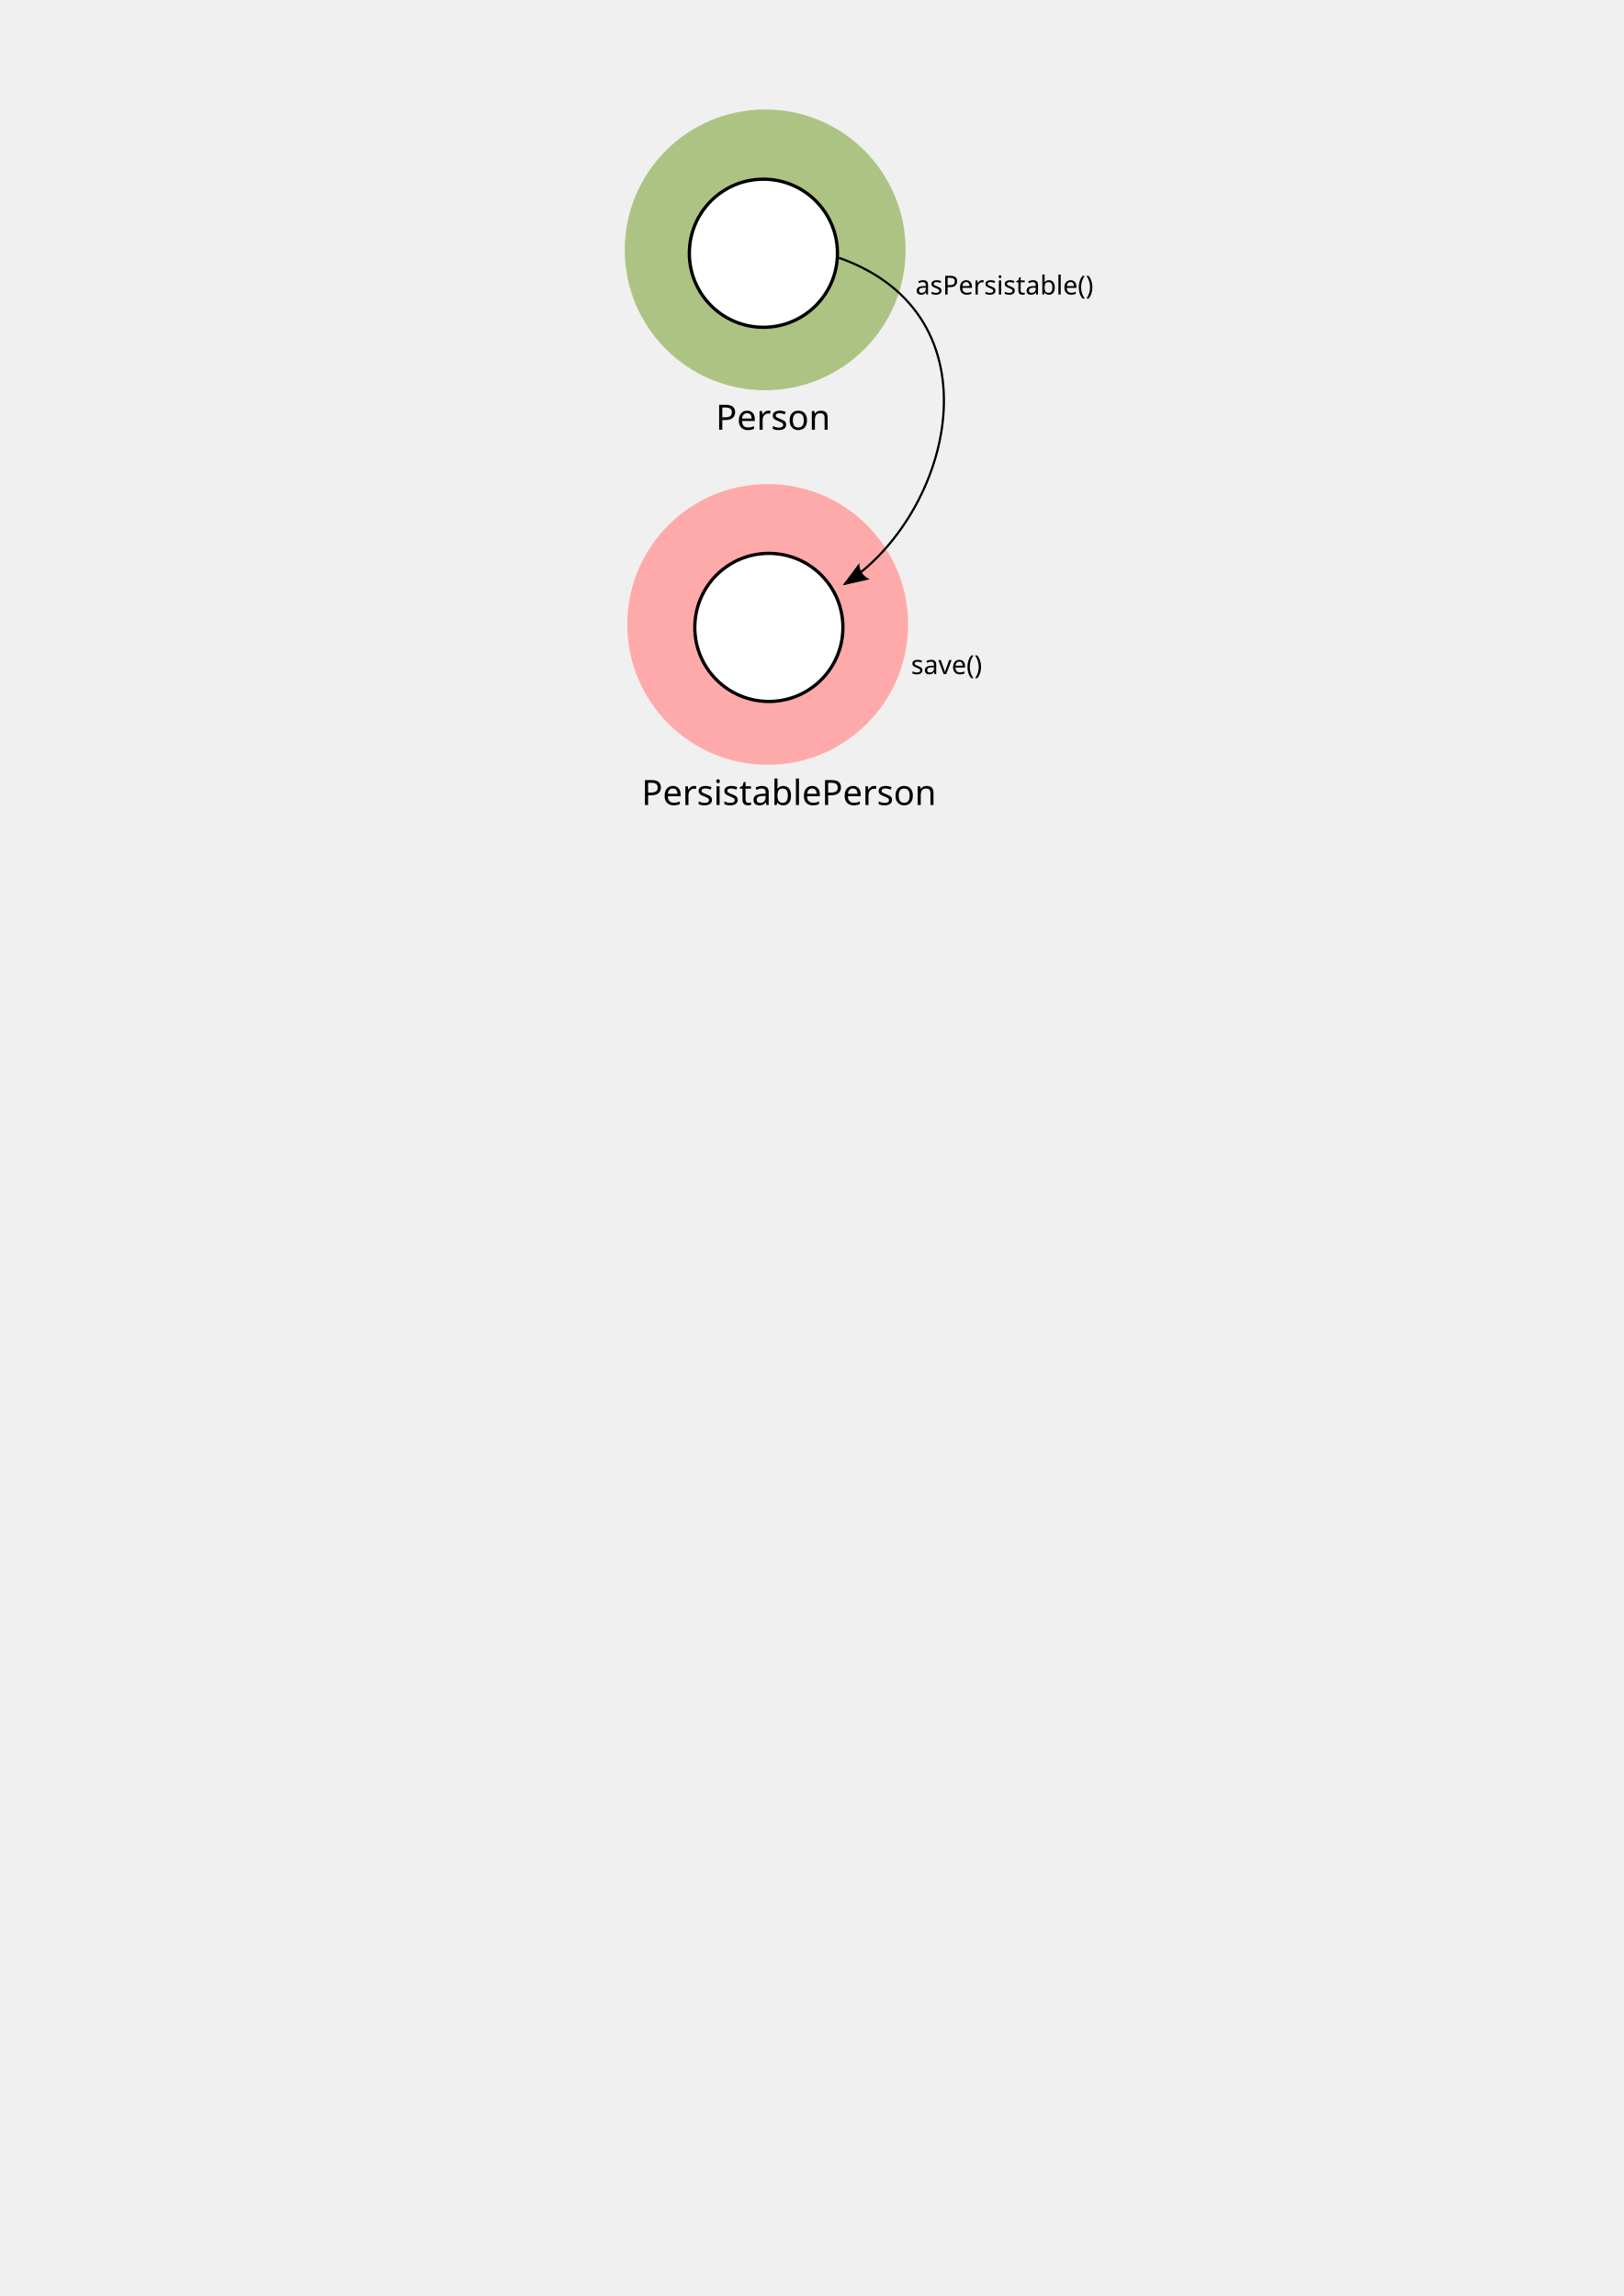
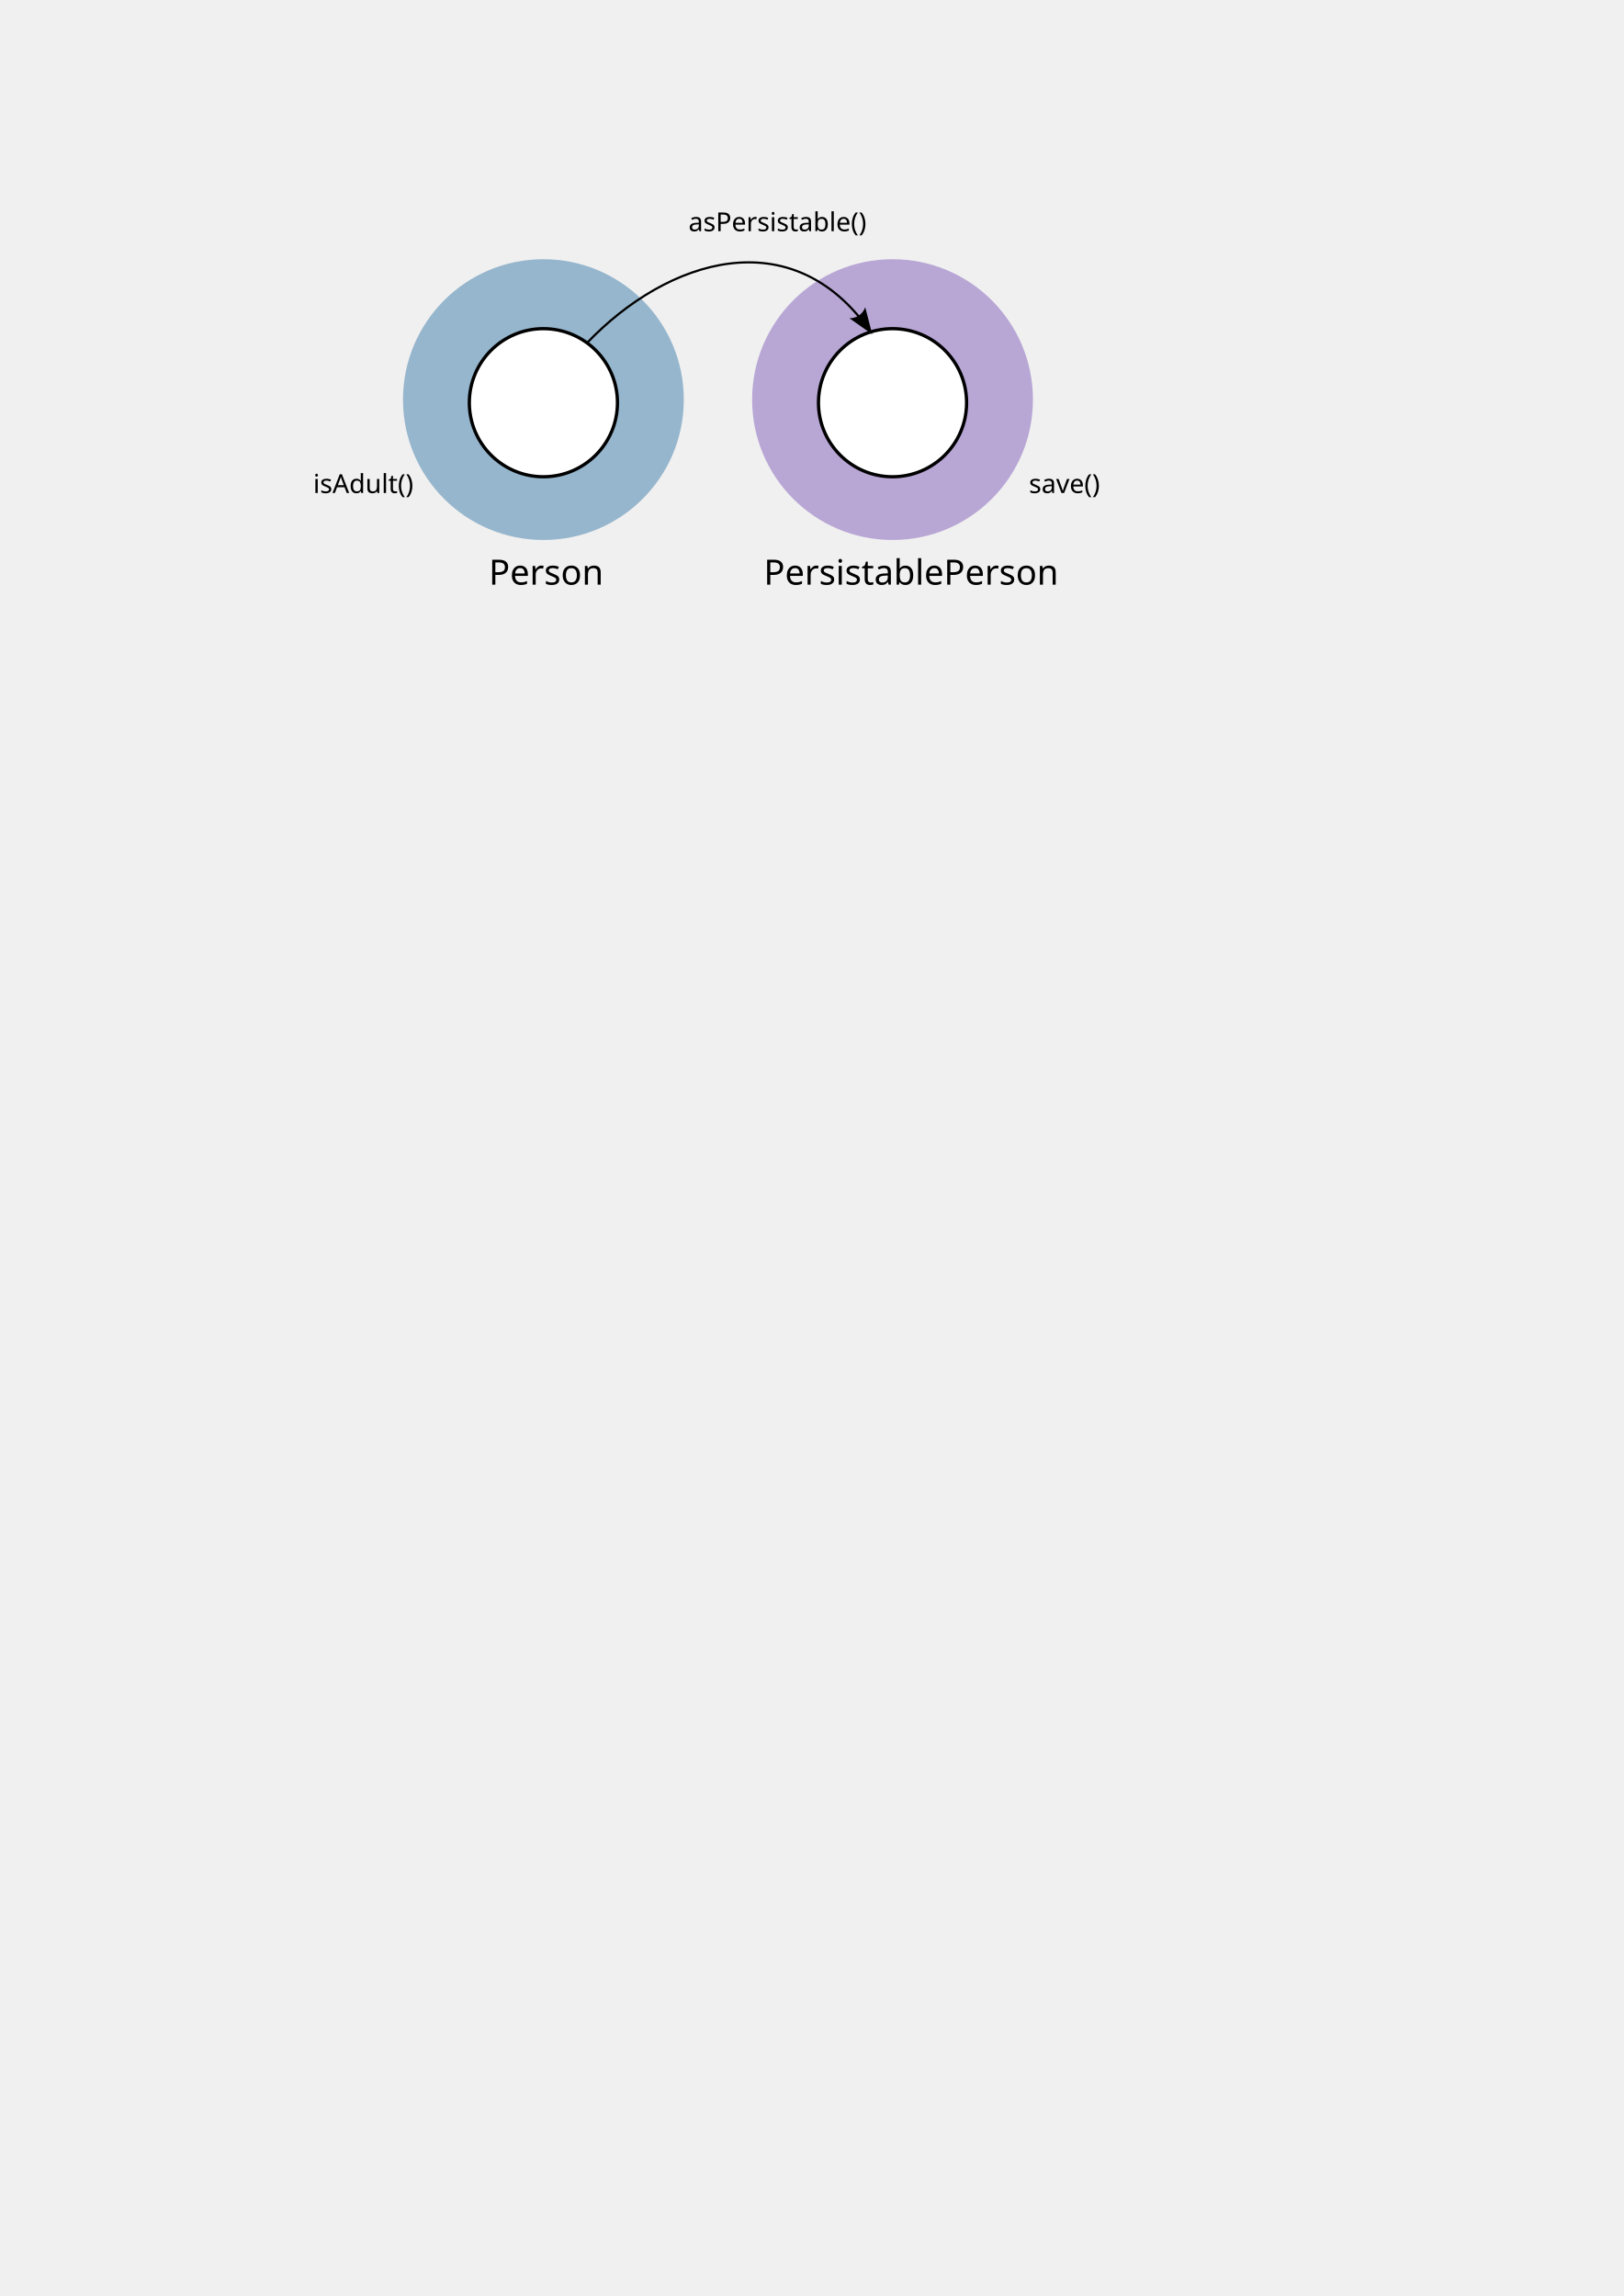
<svg xmlns="http://www.w3.org/2000/svg" width="744.094" height="1052.362" id="svg2" version="1.1">
  <defs id="defs4">
    <marker orient="auto" refY="0.0" refX="0.0" id="Arrow2Lend" style="overflow:visible;">
      <path id="path6749" style="font-size:12.0;fill-rule:evenodd;stroke-width:0.625;stroke-linejoin:round;" d="M 8.719,4.034 L -2.207,0.016 L 8.719,-4.002 C 6.973,-1.63 6.983,1.616 8.719,4.034 z " transform="scale(1.1) rotate(180) translate(1,0)" />
    </marker>
    <marker orient="auto" refY="0.0" refX="0.0" id="Arrow2Lstart" style="overflow:visible">
      <path id="path6746" style="font-size:12.0;fill-rule:evenodd;stroke-width:0.625;stroke-linejoin:round" d="M 8.719,4.034 L -2.207,0.016 L 8.719,-4.002 C 6.973,-1.63 6.983,1.616 8.719,4.034 z " transform="scale(1.1) translate(1,0)" />
    </marker>
    <marker orient="auto" refY="0.0" refX="0.0" id="Arrow1Lstart" style="overflow:visible">
      <path id="path6728" d="M 0.0,0.0 L 5.0,-5.0 L -12.5,0.0 L 5.0,5.0 L 0.0,0.0 z " style="fill-rule:evenodd;stroke:#000000;stroke-width:1.0pt;marker-start:none" transform="scale(0.8) translate(12.5,0)" />
    </marker>
    <marker orient="auto" refY="0" refX="0" id="Arrow2Lstart-1" style="overflow:visible">
      <path id="path6746-7" style="font-size:12px;fill-rule:evenodd;stroke-width:0.625;stroke-linejoin:round" d="M 8.719,4.034 -2.207,0.016 8.719,-4.002 c -1.745,2.372 -1.735,5.617 -6e-7,8.035 z" transform="matrix(1.1,0,0,1.1,1.1,0)" />
    </marker>
    <marker orient="auto" refY="0" refX="0" id="Arrow2Lend-4" style="overflow:visible">
      <path id="path6749-0" style="font-size:12px;fill-rule:evenodd;stroke-width:0.625;stroke-linejoin:round" d="M 8.719,4.034 -2.207,0.016 8.719,-4.002 c -1.745,2.372 -1.735,5.617 -6e-7,8.035 z" transform="matrix(-1.1,0,0,-1.1,-1.1,0)" />
    </marker>
    <marker orient="auto" refY="0" refX="0" id="Arrow2Lstart-4" style="overflow:visible">
      <path id="path6746-8" style="font-size:12px;fill-rule:evenodd;stroke-width:0.625;stroke-linejoin:round" d="M 8.719,4.034 -2.207,0.016 8.719,-4.002 c -1.745,2.372 -1.735,5.617 -6e-7,8.035 z" transform="matrix(1.1,0,0,1.1,1.1,0)" />
    </marker>
+     <marker orient="auto" refY="0" refX="0" id="Arrow2Lstart-5" style="overflow:visible">
+       <path id="path6746-1" style="font-size:12px;fill-rule:evenodd;stroke-width:0.625;stroke-linejoin:round" d="M 8.719,4.034 -2.207,0.016 8.719,-4.002 c -1.745,2.372 -1.735,5.617 -6e-7,8.035 z" transform="matrix(1.1,0,0,1.1,1.1,0)" />
+     </marker>
+     <marker orient="auto" refY="0" refX="0" id="Arrow2Lend-1" style="overflow:visible">
+       <path id="path6749-5" style="font-size:12px;fill-rule:evenodd;stroke-width:0.625;stroke-linejoin:round" d="M 8.719,4.034 -2.207,0.016 8.719,-4.002 c -1.745,2.372 -1.735,5.617 -6e-7,8.035 z" transform="matrix(-1.1,0,0,-1.1,-1.1,0)" />
+     </marker>
+     <marker orient="auto" refY="0" refX="0" id="Arrow2Lstart-44" style="overflow:visible">
+       <path id="path6746-4" style="font-size:12px;fill-rule:evenodd;stroke-width:0.625;stroke-linejoin:round" d="M 8.719,4.034 -2.207,0.016 8.719,-4.002 c -1.745,2.372 -1.735,5.617 -6e-7,8.035 z" transform="matrix(1.1,0,0,1.1,1.1,0)" />
+     </marker>
+     <marker orient="auto" refY="0" refX="0" id="Arrow2Lend-3" style="overflow:visible">
+       <path id="path6749-58" style="font-size:12px;fill-rule:evenodd;stroke-width:0.625;stroke-linejoin:round" d="M 8.719,4.034 -2.207,0.016 8.719,-4.002 c -1.745,2.372 -1.735,5.617 -6e-7,8.035 z" transform="matrix(-1.1,0,0,-1.1,-1.1,0)" />
+     </marker>
+     <marker orient="auto" refY="0" refX="0" id="marker5047" style="overflow:visible">
+       <path id="path5049" style="font-size:12px;fill-rule:evenodd;stroke-width:0.625;stroke-linejoin:round" d="M 8.719,4.034 -2.207,0.016 8.719,-4.002 c -1.745,2.372 -1.735,5.617 -6e-7,8.035 z" transform="matrix(-1.1,0,0,-1.1,-1.1,0)" />
+     </marker>
  </defs>
  <g id="layer1">
-     <path style="color:#000000;fill:#ffaaaa;fill-opacity:1;fill-rule:nonzero;stroke:none;stroke-width:1;marker:none;visibility:visible;display:inline;overflow:visible;enable-background:accumulate" id="path2991-0" d="m 406.586,489.707 a 108.591,108.591 0 1 1 -4e-5,0" transform="matrix(0.5925451,0,0,0.5925451,110.8876,-68.3183)" />
    <flowRoot xml:space="preserve" id="flowRoot7618" style="fill:black;stroke:none;stroke-opacity:1;stroke-width:1px;stroke-linejoin:miter;stroke-linecap:butt;fill-opacity:1;font-family:Sans;font-style:normal;font-weight:normal;font-size:12px;line-height:125%;letter-spacing:0px;word-spacing:0px">
      <flowRegion id="flowRegion7620">
        <rect id="rect7622" width="10" height="24.286" x="860" y="446.648" />
      </flowRegion>
      <flowPara id="flowPara7624" />
    </flowRoot>
-     <path style="color:#000000;fill:#adc383;fill-opacity:1;fill-rule:nonzero;stroke:none;stroke-width:1;marker:none;visibility:visible;display:inline;overflow:visible;enable-background:accumulate" d="m 350.657,50.171 c 35.537,0 64.345,28.808 64.345,64.345 0,35.537 -28.808,64.345 -64.345,64.345 -35.537,0 -64.345,-28.808 -64.345,-64.345 0,-35.537 28.808,-64.345 64.345,-64.345" id="path2991-3" />
-     <path style="color:#000000;fill:#ffffff;fill-opacity:1;stroke:#000000;stroke-width:3.716;stroke-miterlimit:4;stroke-opacity:1;stroke-dasharray:none;marker:none;visibility:visible;display:inline;overflow:visible;enable-background:accumulate" id="path4287" d="m 406.586,514.229 a 84.07,84.07 0 1 1 -3e-5,0" transform="matrix(0.4037079,0,0,0.4037079,188.201,46.03546)" />
-     <path style="fill:none;stroke:#000000;stroke-width:1px;stroke-linecap:butt;stroke-linejoin:miter;stroke-opacity:1;marker-start:url(#Arrow2Lstart);marker-end:none" d="m 387.225,267.568 c 48.827,-31.536 72.169,-122.938 -2.757,-149.409" id="path4315" />
-     <text id="text4323" y="196.971" x="328.025" style="font-size:16px;font-style:normal;font-weight:normal;line-height:125%;letter-spacing:0px;word-spacing:0px;fill:#000000;fill-opacity:1;stroke:none;font-family:Sans" xml:space="preserve">
-       <tspan y="196.971" x="328.025" id="tspan4325">Person</tspan>
+     <text id="text4323" y="267.971" x="224.025" style="font-size:16px;font-style:normal;font-weight:normal;line-height:125%;letter-spacing:0px;word-spacing:0px;fill:#000000;fill-opacity:1;stroke:none;font-family:Sans" xml:space="preserve">
+       <tspan y="267.971" x="224.025" id="tspan4325">Person</tspan>
    </text>
-     <path transform="matrix(0.4037079,0,0,0.4037079,185.701,-125.4645)" d="m 406.586,514.229 a 84.07,84.07 0 1 1 -3e-5,0" id="path4327" style="color:#000000;fill:#ffffff;fill-opacity:1;stroke:#000000;stroke-width:3.716;stroke-miterlimit:4;stroke-opacity:1;stroke-dasharray:none;marker:none;visibility:visible;display:inline;overflow:visible;enable-background:accumulate" />
-     <text xml:space="preserve" style="font-size:16px;font-style:normal;font-weight:normal;line-height:125%;letter-spacing:0px;word-spacing:0px;fill:#000000;fill-opacity:1;stroke:none;font-family:Sans" x="294.025" y="368.971" id="text4331">
-       <tspan id="tspan4333" x="294.025" y="368.971">PersistablePerson</tspan>
+     <text xml:space="preserve" style="font-size:16px;font-style:normal;font-weight:normal;line-height:125%;letter-spacing:0px;word-spacing:0px;fill:#000000;fill-opacity:1;stroke:none;font-family:Sans" x="350.025" y="267.971" id="text4331">
+       <tspan id="tspan4333" x="350.025" y="267.971">PersistablePerson</tspan>
    </text>
-     <text xml:space="preserve" style="font-size:12px;font-style:normal;font-weight:normal;line-height:125%;letter-spacing:0px;word-spacing:0px;fill:#000000;fill-opacity:1;stroke:none;font-family:Sans" x="419.525" y="134.971" id="text4335">
-       <tspan id="tspan4337" x="419.525" y="134.971">asPersistable()</tspan>
+     <text xml:space="preserve" style="font-size:12px;font-style:normal;font-weight:normal;line-height:125%;letter-spacing:0px;word-spacing:0px;fill:#000000;fill-opacity:1;stroke:none;font-family:Sans" x="315.525" y="105.971" id="text4335">
+       <tspan id="tspan4337" x="315.525" y="105.971">asPersistable()</tspan>
    </text>
-     <text id="text4339" y="308.971" x="417.525" style="font-size:12px;font-style:normal;font-weight:normal;line-height:125%;letter-spacing:0px;word-spacing:0px;fill:#000000;fill-opacity:1;stroke:none;font-family:Sans" xml:space="preserve">
-       <tspan y="308.971" x="417.525" id="tspan4341">save()</tspan>
+     <text id="text4339" y="225.971" x="471.525" style="font-size:12px;font-style:normal;font-weight:normal;line-height:125%;letter-spacing:0px;word-spacing:0px;fill:#000000;fill-opacity:1;stroke:none;font-family:Sans" xml:space="preserve">
+       <tspan y="225.971" x="471.525" id="tspan4341">save()</tspan>
+     </text>
+     <path transform="matrix(0.5925451,0,0,0.5925451,8.100397,-171.363)" d="m 406.586,489.707 a 108.591,108.591 0 1 1 -4e-5,0" id="path3990" style="color:#000000;fill:#96b6cd;fill-opacity:1;fill-rule:nonzero;stroke:none;stroke-width:1;marker:none;visibility:visible;display:inline;overflow:visible;enable-background:accumulate" />
+     <path style="color:#000000;fill:#b8a6d5;fill-opacity:1;fill-rule:nonzero;stroke:none;stroke-width:1;marker:none;visibility:visible;display:inline;overflow:visible;enable-background:accumulate" id="path3028" d="m 406.586,489.707 a 108.591,108.591 0 1 1 -4e-5,0" transform="matrix(0.5925451,0,0,0.5925451,168.1004,-171.363)" />
+     <path transform="matrix(0.4037079,0,0,0.4037079,244.8796,-56.95737)" d="m 406.586,514.229 a 84.07,84.07 0 1 1 -3e-5,0" id="path4327-0" style="color:#000000;fill:#ffffff;fill-opacity:1;stroke:#000000;stroke-width:3.716;stroke-miterlimit:4;stroke-opacity:1;stroke-dasharray:none;marker:none;visibility:visible;display:inline;overflow:visible;enable-background:accumulate" />
+     <path style="color:#000000;fill:#ffffff;fill-opacity:1;stroke:#000000;stroke-width:3.716;stroke-miterlimit:4;stroke-opacity:1;stroke-dasharray:none;marker:none;visibility:visible;display:inline;overflow:visible;enable-background:accumulate" id="path4461" d="m 406.586,514.229 a 84.07,84.07 0 1 1 -3e-5,0" transform="matrix(0.4037079,0,0,0.4037079,84.87959,-56.95737)" />
+     <path style="fill:none;stroke:#000000;stroke-width:1px;stroke-linecap:butt;stroke-linejoin:miter;stroke-opacity:1;marker-start:none;marker-end:url(#Arrow2Lend-1)" d="m 268.976,157.219 c 36.927,-38.657 94.2,-56.772 129.976,-5.07" id="path6723-9-8" />
+     <text xml:space="preserve" style="font-size:12px;font-style:normal;font-weight:normal;line-height:125%;letter-spacing:0px;word-spacing:0px;fill:#000000;fill-opacity:1;stroke:none;font-family:Sans" x="143.525" y="225.971" id="text5139">
+       <tspan id="tspan5141" x="143.525" y="225.971">isAdult()</tspan>
    </text>
  </g>
</svg>
